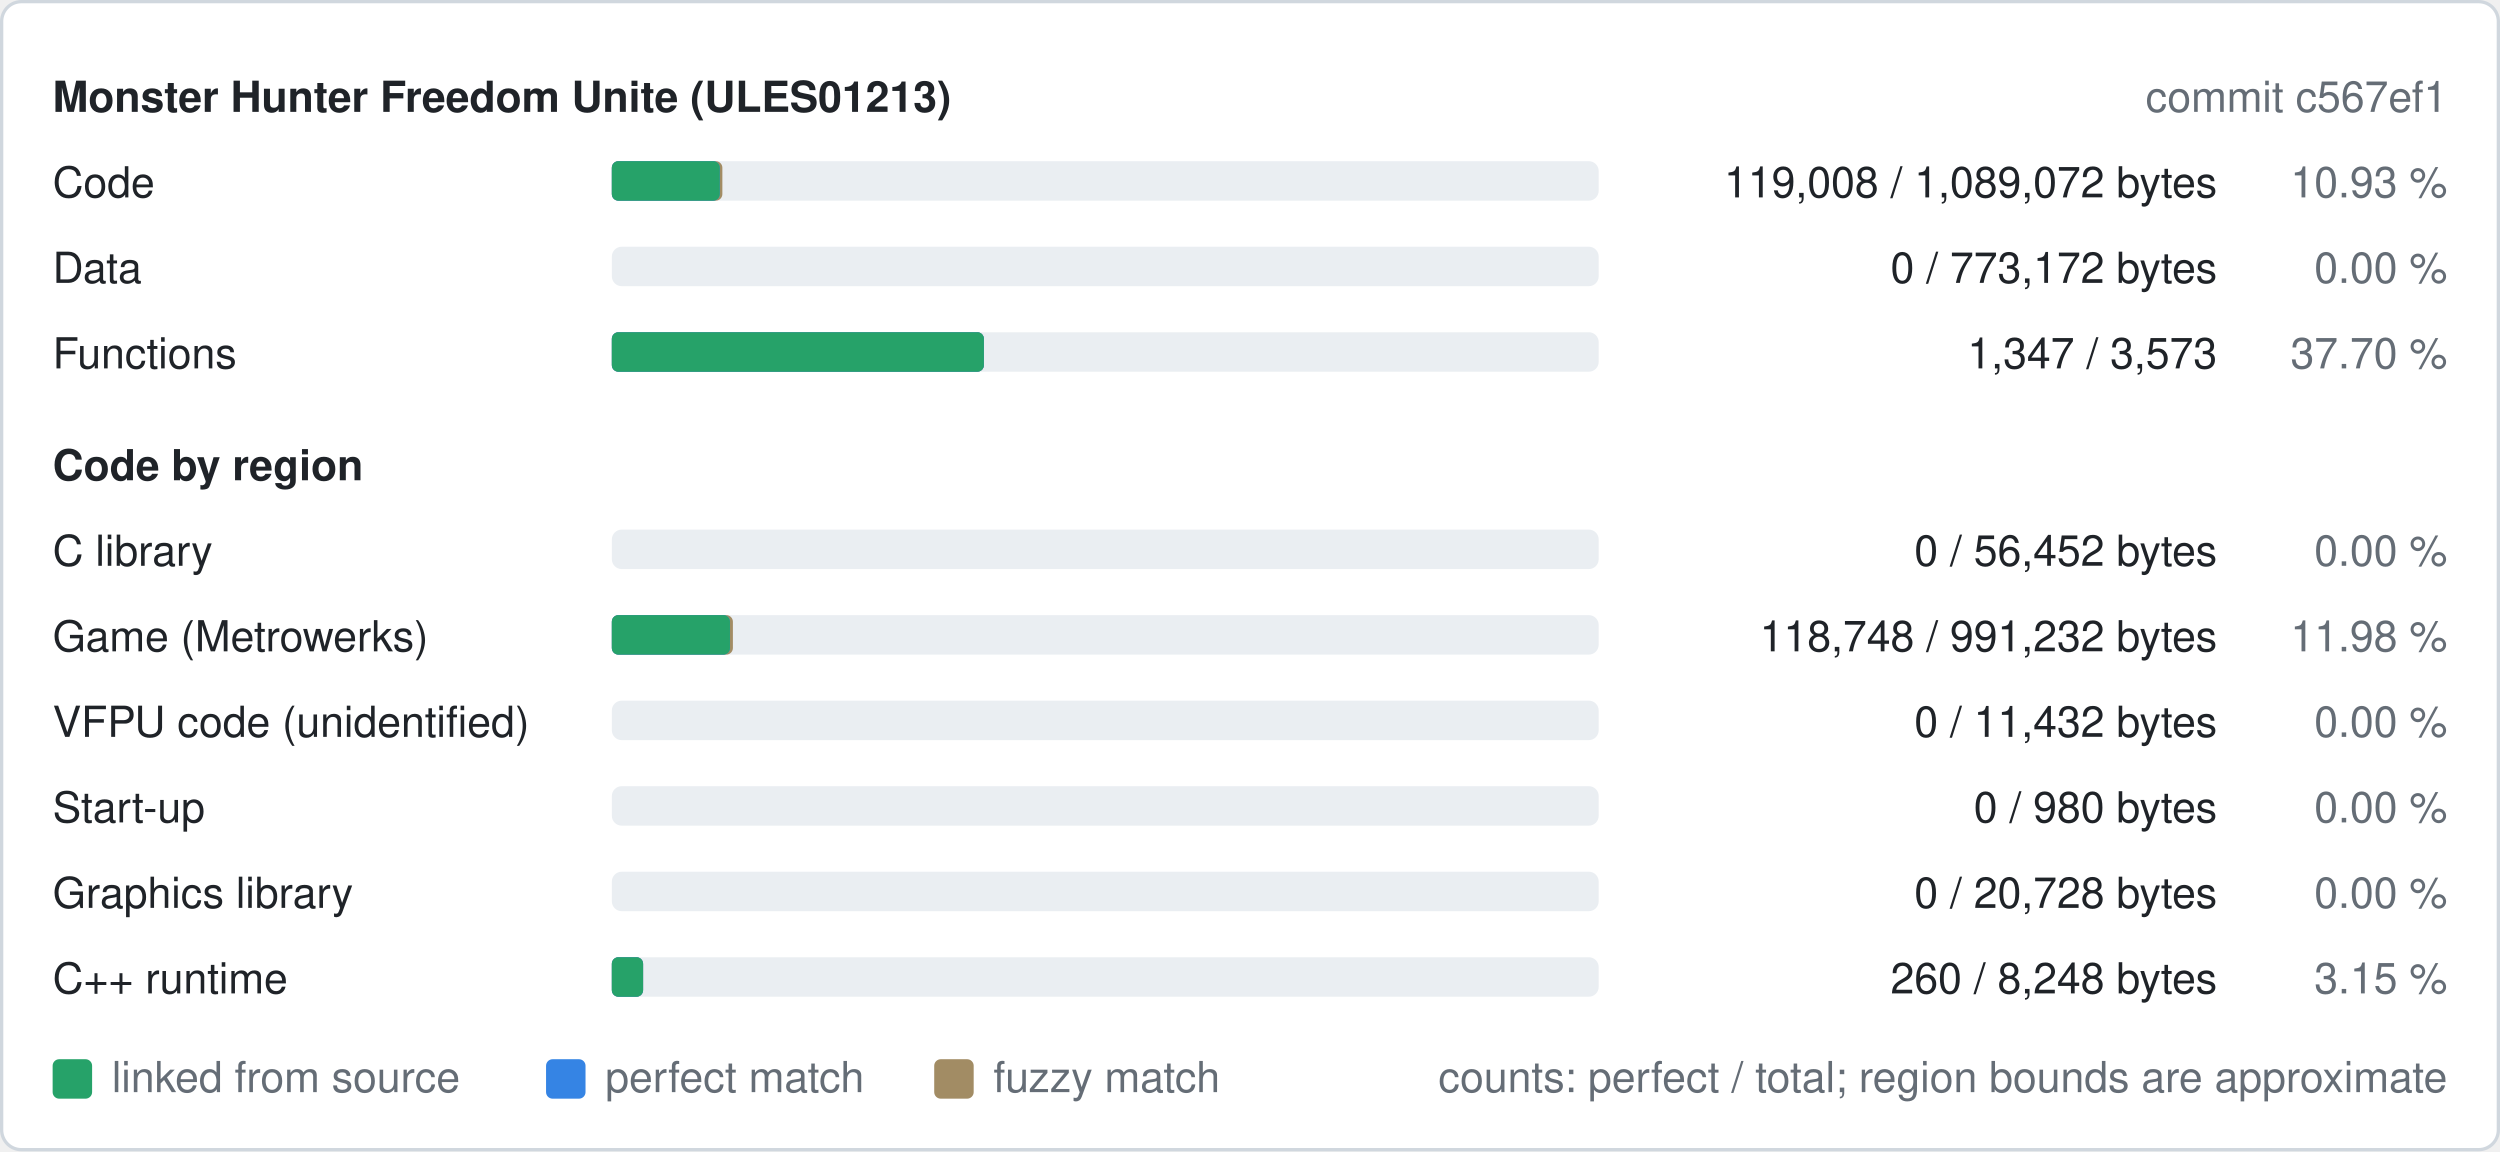
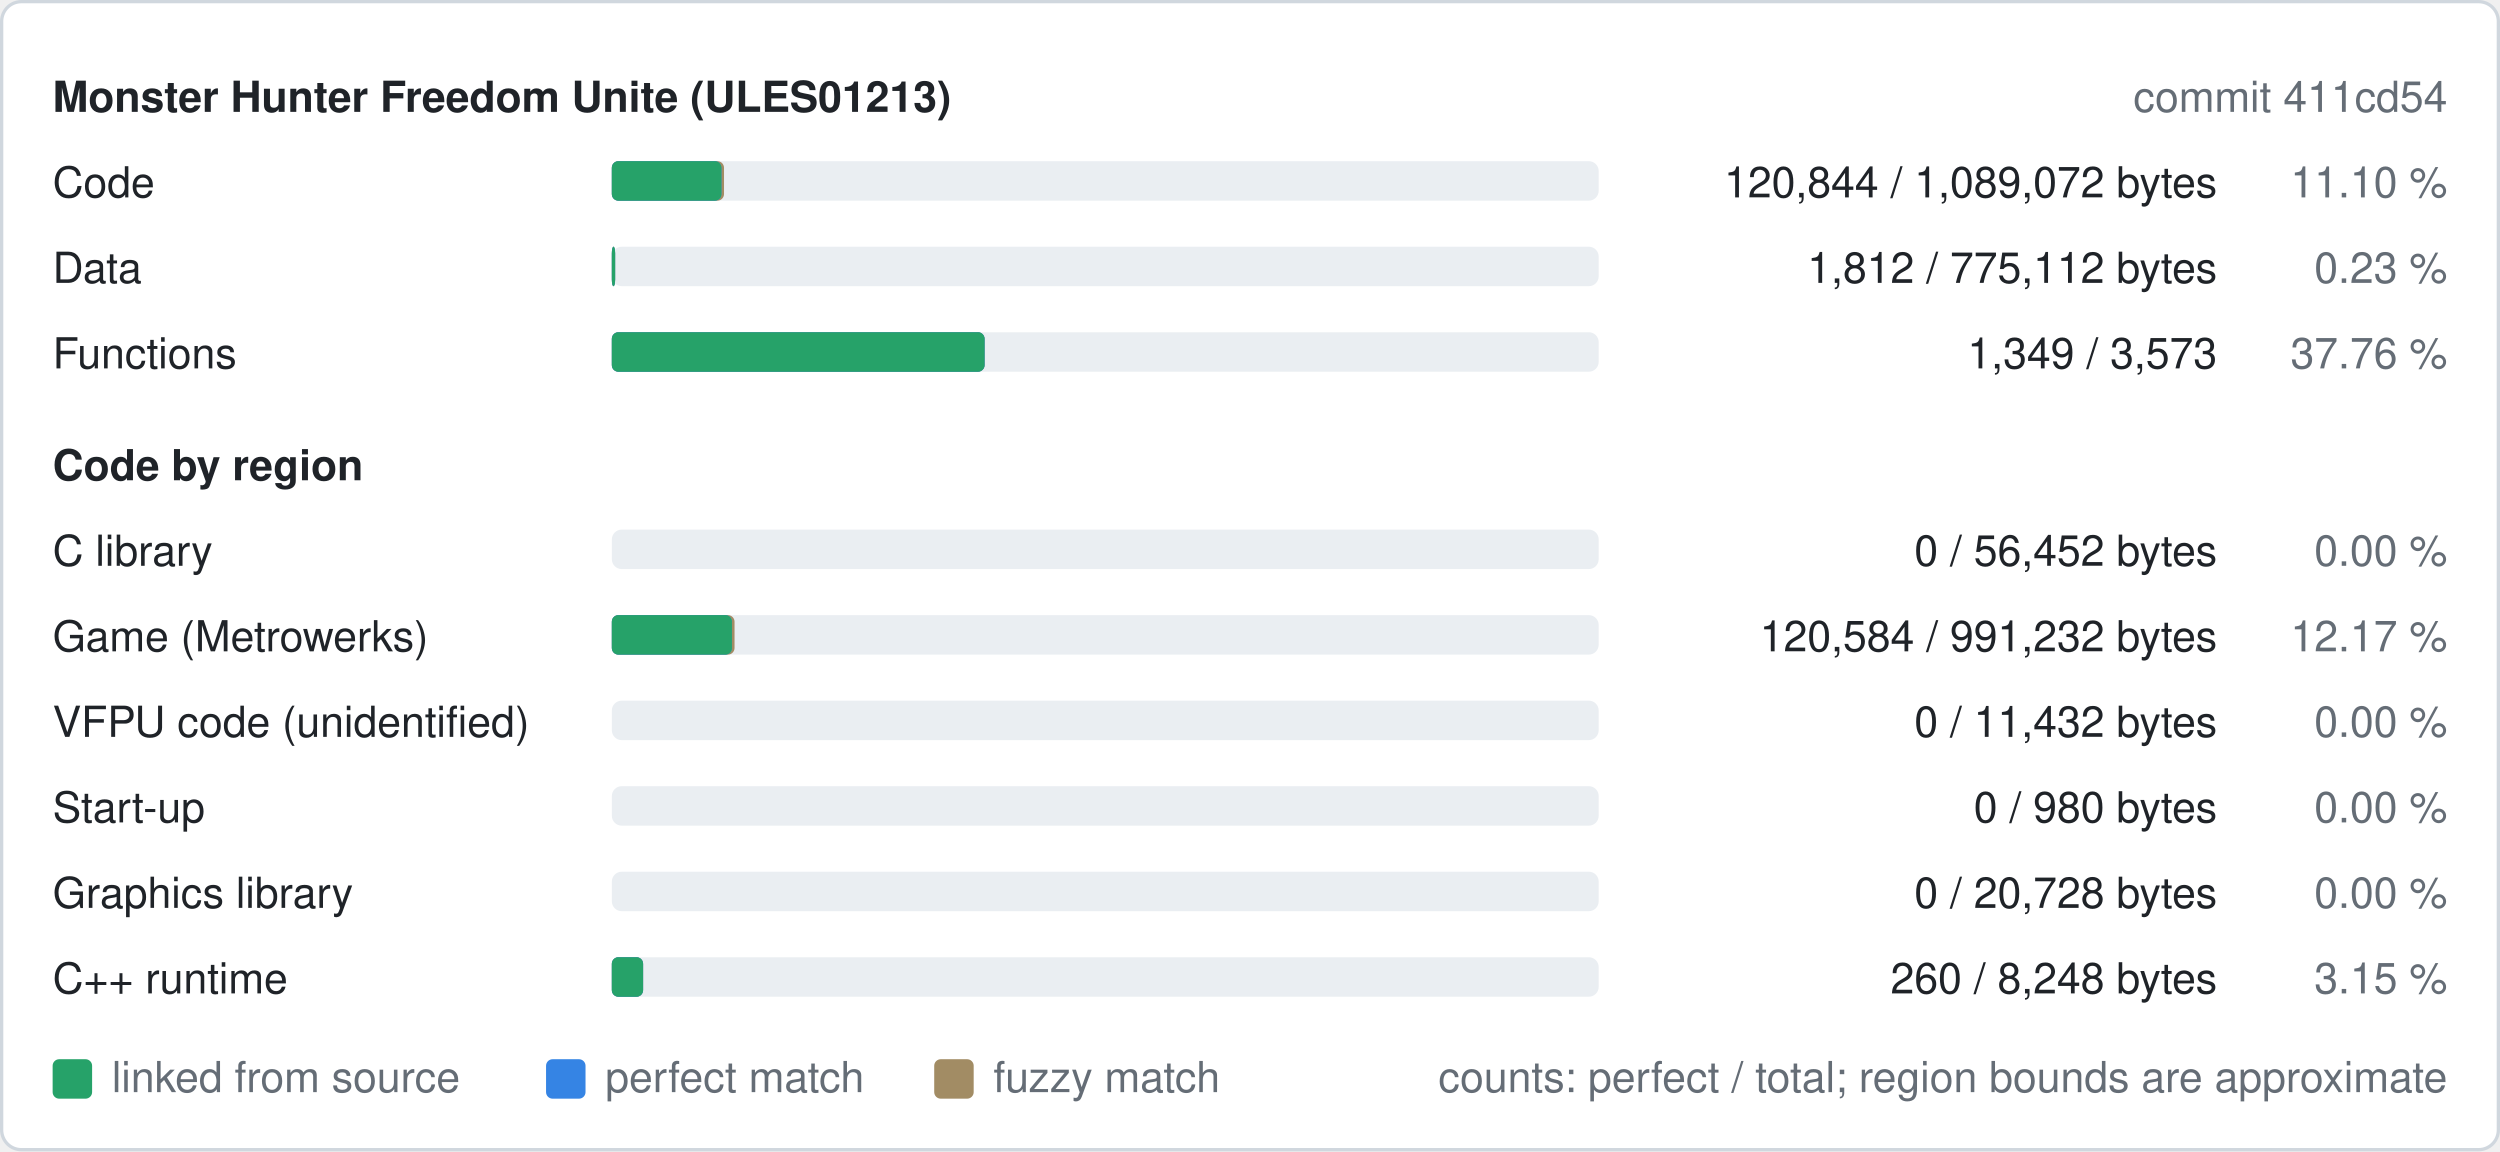
<svg xmlns="http://www.w3.org/2000/svg" width="760" height="350" viewBox="0 0 760 350" role="img" aria-label="Decompilation progress of ULES01213">
  <style>
text{font-family:-apple-system,BlinkMacSystemFont,"Segoe UI",Helvetica,Arial,sans-serif;font-size:13px}
.b{font-weight:600}
.bg{fill:#ffffff;stroke:#d0d7de}.t{fill:#1f2328}.m{fill:#656d76}.track{fill:#eaeef2}.fuzzy{fill:#a28c64}.perfect{fill:#3584e4}.linked{fill:#26a269}
@media (prefers-color-scheme: dark){.bg{fill:#0d1117;stroke:#30363d}.t{fill:#e6edf3}.m{fill:#8d96a0}.track{fill:#21262d}.fuzzy{fill:#a28c64}.perfect{fill:#3584e4}.linked{fill:#2ec27e}}
</style>
  <rect class="bg" x="0.5" y="0.5" width="759" height="349" rx="6" />
  <text class="t b" x="16" y="34">Monster Hunter Freedom Unite (ULES01213)</text>
-   <text class="m" x="744" y="34" text-anchor="end">commit c567ef1</text>
+   <text class="m" x="744" y="34" text-anchor="end">commit 411cd54</text>
  <text class="t" x="16" y="60">Code</text>
  <rect class="track" x="186" y="49" width="300" height="12" rx="3" />
-   <rect class="fuzzy" x="186" y="49" width="33.6" height="12" rx="2" />
-   <rect class="perfect" x="186" y="49" width="32.8" height="12" rx="2" />
-   <rect class="linked" x="186" y="49" width="32.8" height="12" rx="2" />
-   <text class="t" x="674" y="60" text-anchor="end">119,008 / 1,089,072 bytes</text>
-   <text class="m" x="744" y="60" text-anchor="end">10.93 %</text>
+   <rect class="fuzzy" x="186" y="49" width="34.1" height="12" rx="2" />
+   <rect class="perfect" x="186" y="49" width="33.3" height="12" rx="2" />
+   <rect class="linked" x="186" y="49" width="33.3" height="12" rx="2" />
+   <text class="t" x="674" y="60" text-anchor="end">120,844 / 1,089,072 bytes</text>
+   <text class="m" x="744" y="60" text-anchor="end">11.10 %</text>
  <text class="t" x="16" y="86">Data</text>
  <rect class="track" x="186" y="75" width="300" height="12" rx="3" />
-   <text class="t" x="674" y="86" text-anchor="end">0 / 773,172 bytes</text>
-   <text class="m" x="744" y="86" text-anchor="end">0.00 %</text>
+   <rect class="fuzzy" x="186" y="75" width="1.0" height="12" rx="2" />
+   <rect class="perfect" x="186" y="75" width="1.0" height="12" rx="2" />
+   <rect class="linked" x="186" y="75" width="1.0" height="12" rx="2" />
+   <text class="t" x="674" y="86" text-anchor="end">1,812 / 775,112 bytes</text>
+   <text class="m" x="744" y="86" text-anchor="end">0.23 %</text>
  <text class="t" x="16" y="112">Functions</text>
  <rect class="track" x="186" y="101" width="300" height="12" rx="3" />
-   <rect class="fuzzy" x="186" y="101" width="113.1" height="12" rx="2" />
-   <rect class="perfect" x="186" y="101" width="113.1" height="12" rx="2" />
-   <rect class="linked" x="186" y="101" width="113.1" height="12" rx="2" />
-   <text class="t" x="674" y="112" text-anchor="end">1,347 / 3,573</text>
-   <text class="m" x="744" y="112" text-anchor="end">37.70 %</text>
+   <rect class="fuzzy" x="186" y="101" width="113.3" height="12" rx="2" />
+   <rect class="perfect" x="186" y="101" width="113.3" height="12" rx="2" />
+   <rect class="linked" x="186" y="101" width="113.3" height="12" rx="2" />
+   <text class="t" x="674" y="112" text-anchor="end">1,349 / 3,573</text>
+   <text class="m" x="744" y="112" text-anchor="end">37.76 %</text>
  <text class="t b" x="16" y="146">Code by region</text>
  <text class="t" x="16" y="172">C library</text>
  <rect class="track" x="186" y="161" width="300" height="12" rx="3" />
  <text class="t" x="674" y="172" text-anchor="end">0 / 56,452 bytes</text>
  <text class="m" x="744" y="172" text-anchor="end">0.00 %</text>
  <text class="t" x="16" y="198">Game (Metrowerks)</text>
  <rect class="track" x="186" y="187" width="300" height="12" rx="3" />
-   <rect class="fuzzy" x="186" y="187" width="36.8" height="12" rx="2" />
-   <rect class="perfect" x="186" y="187" width="35.9" height="12" rx="2" />
-   <rect class="linked" x="186" y="187" width="35.9" height="12" rx="2" />
-   <text class="t" x="674" y="198" text-anchor="end">118,748 / 991,232 bytes</text>
-   <text class="m" x="744" y="198" text-anchor="end">11.98 %</text>
+   <rect class="fuzzy" x="186" y="187" width="37.3" height="12" rx="2" />
+   <rect class="perfect" x="186" y="187" width="36.5" height="12" rx="2" />
+   <rect class="linked" x="186" y="187" width="36.5" height="12" rx="2" />
+   <text class="t" x="674" y="198" text-anchor="end">120,584 / 991,232 bytes</text>
+   <text class="m" x="744" y="198" text-anchor="end">12.17 %</text>
  <text class="t" x="16" y="224">VFPU code (unidentified)</text>
  <rect class="track" x="186" y="213" width="300" height="12" rx="3" />
  <text class="t" x="674" y="224" text-anchor="end">0 / 11,432 bytes</text>
  <text class="m" x="744" y="224" text-anchor="end">0.00 %</text>
  <text class="t" x="16" y="250">Start-up</text>
  <rect class="track" x="186" y="239" width="300" height="12" rx="3" />
  <text class="t" x="674" y="250" text-anchor="end">0 / 980 bytes</text>
  <text class="m" x="744" y="250" text-anchor="end">0.00 %</text>
  <text class="t" x="16" y="276">Graphics library</text>
  <rect class="track" x="186" y="265" width="300" height="12" rx="3" />
  <text class="t" x="674" y="276" text-anchor="end">0 / 20,728 bytes</text>
  <text class="m" x="744" y="276" text-anchor="end">0.00 %</text>
  <text class="t" x="16" y="302">C++ runtime</text>
  <rect class="track" x="186" y="291" width="300" height="12" rx="3" />
  <rect class="fuzzy" x="186" y="291" width="9.5" height="12" rx="2" />
  <rect class="perfect" x="186" y="291" width="9.5" height="12" rx="2" />
  <rect class="linked" x="186" y="291" width="9.5" height="12" rx="2" />
  <text class="t" x="674" y="302" text-anchor="end">260 / 8,248 bytes</text>
  <text class="m" x="744" y="302" text-anchor="end">3.15 %</text>
  <rect class="linked" x="16" y="322" width="12" height="12" rx="2" />
  <text class="m" x="34" y="332">linked from source</text>
  <rect class="perfect" x="166" y="322" width="12" height="12" rx="2" />
  <text class="m" x="184" y="332">perfect match</text>
  <rect class="fuzzy" x="284" y="322" width="12" height="12" rx="2" />
  <text class="m" x="302" y="332">fuzzy match</text>
  <text class="m" x="744" y="332" text-anchor="end">counts: perfect / total; region bounds are approximate</text>
</svg>
